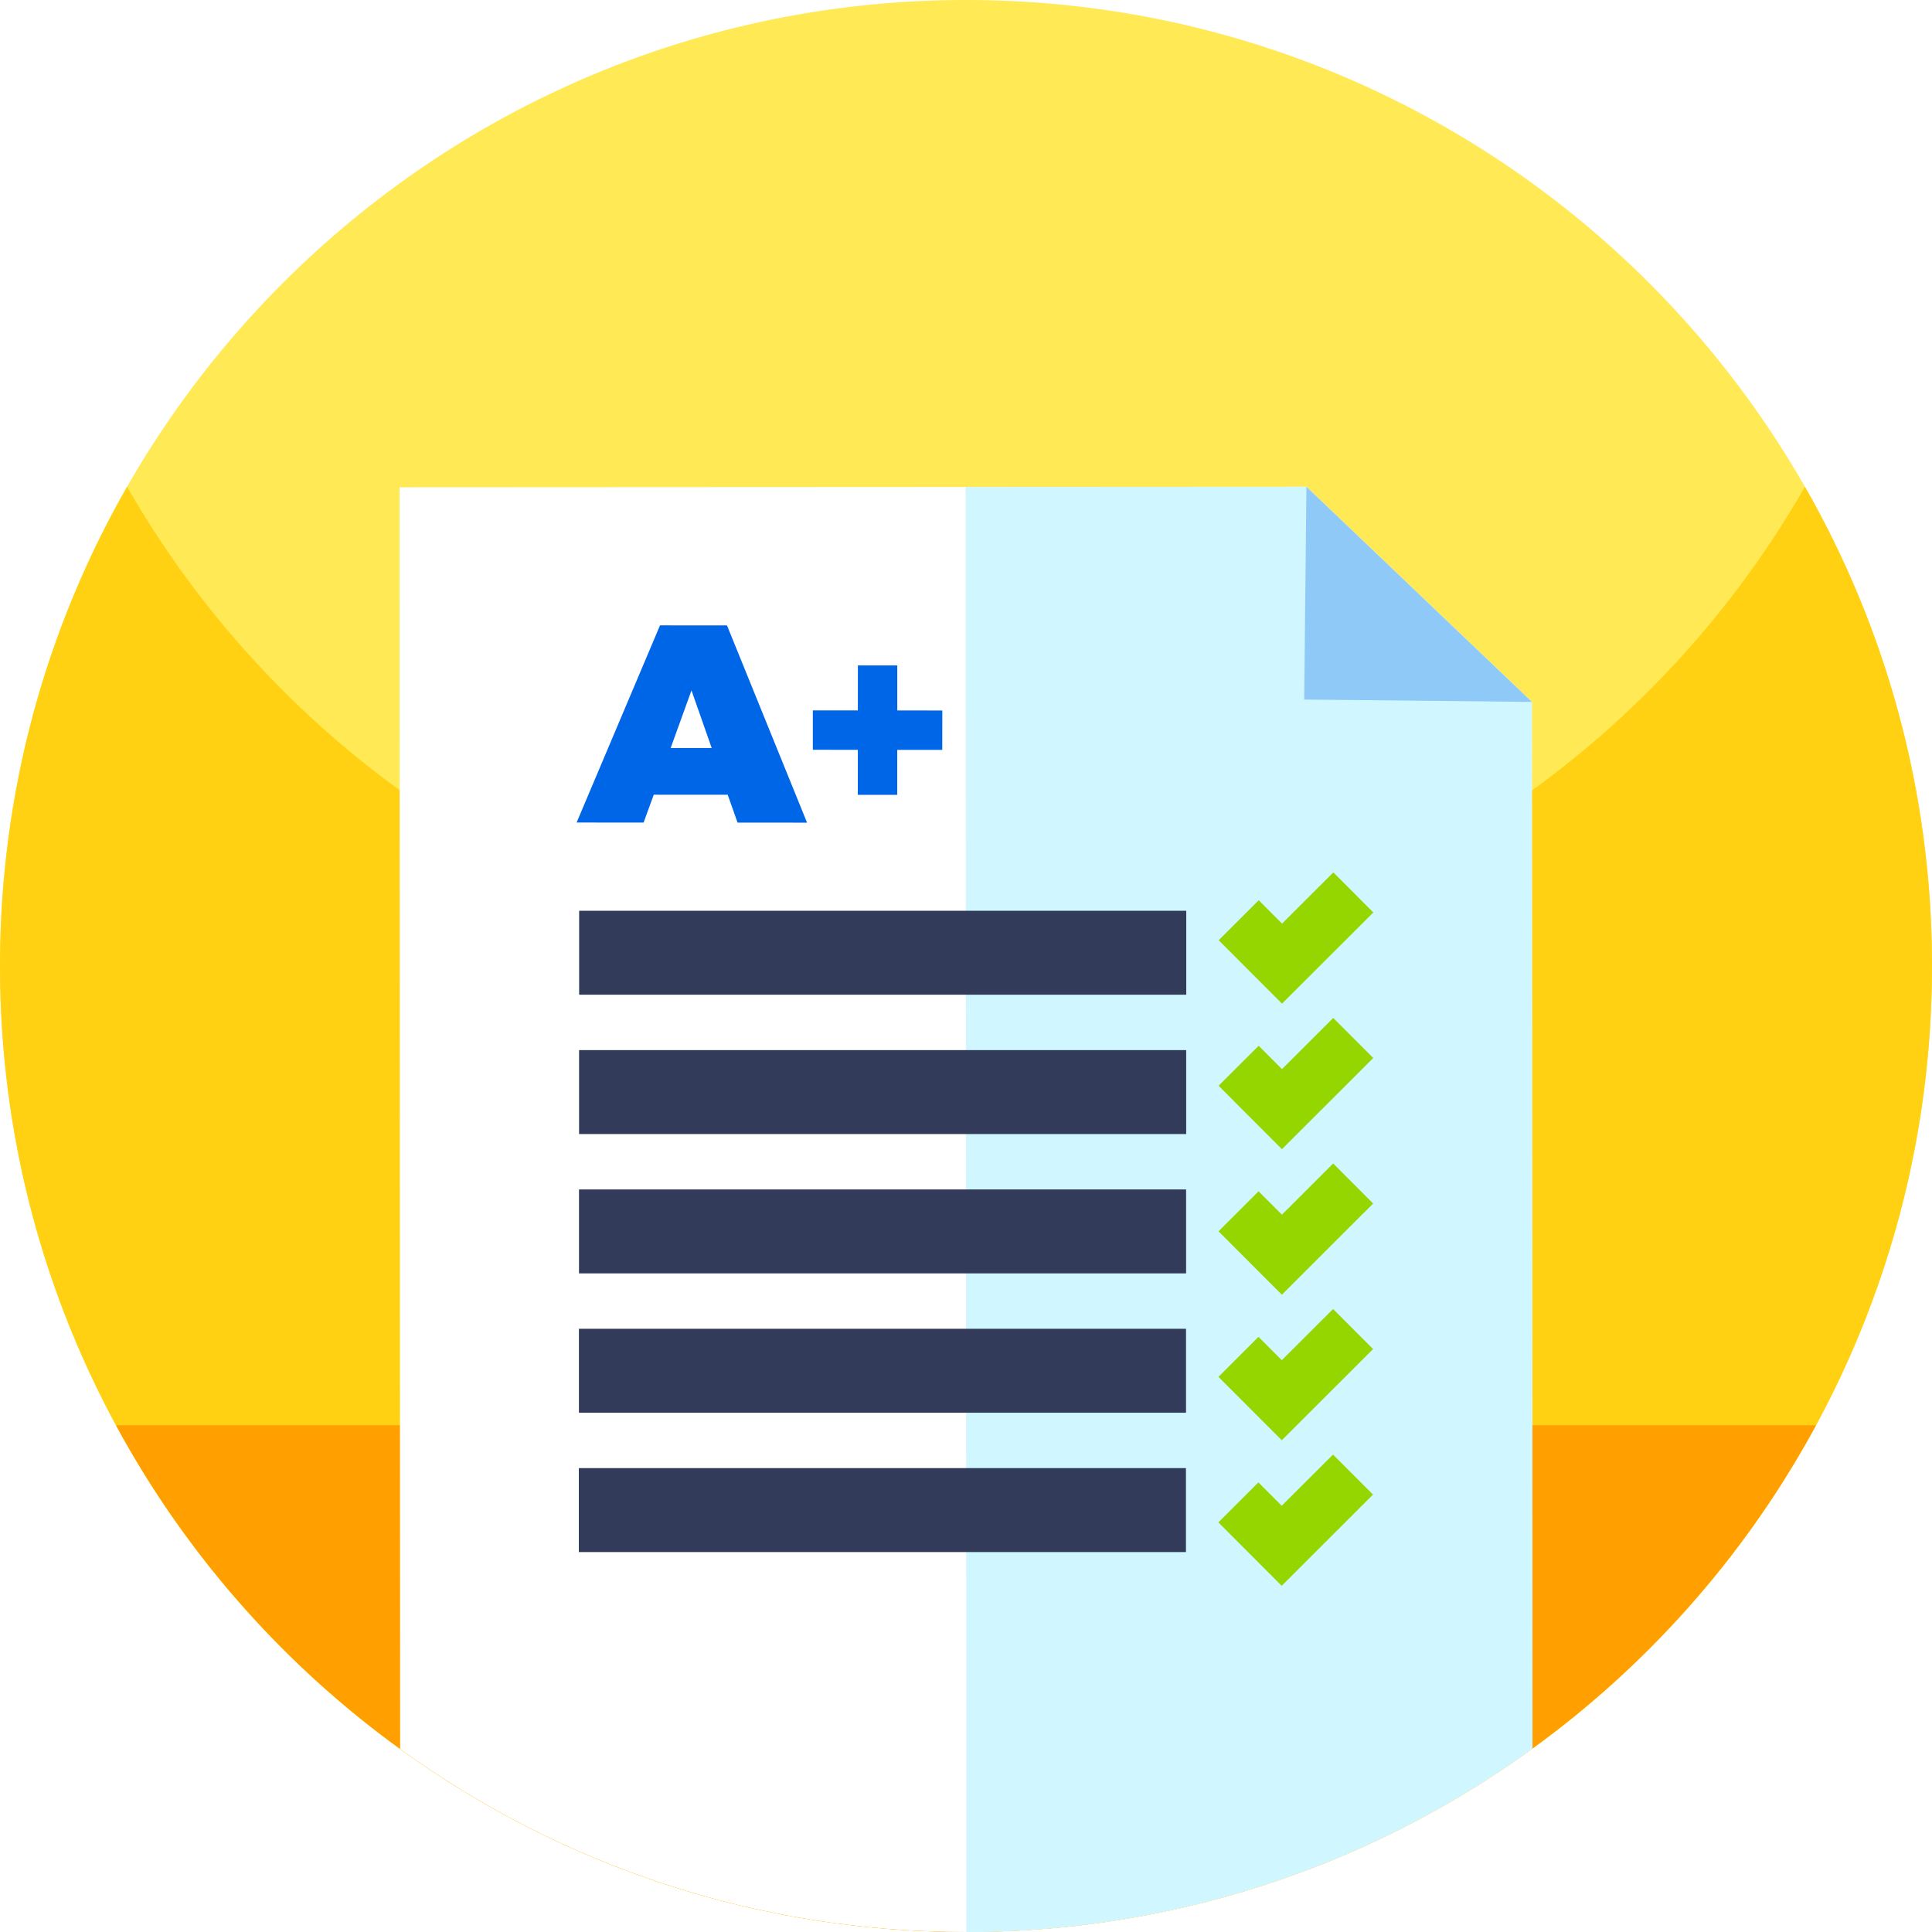
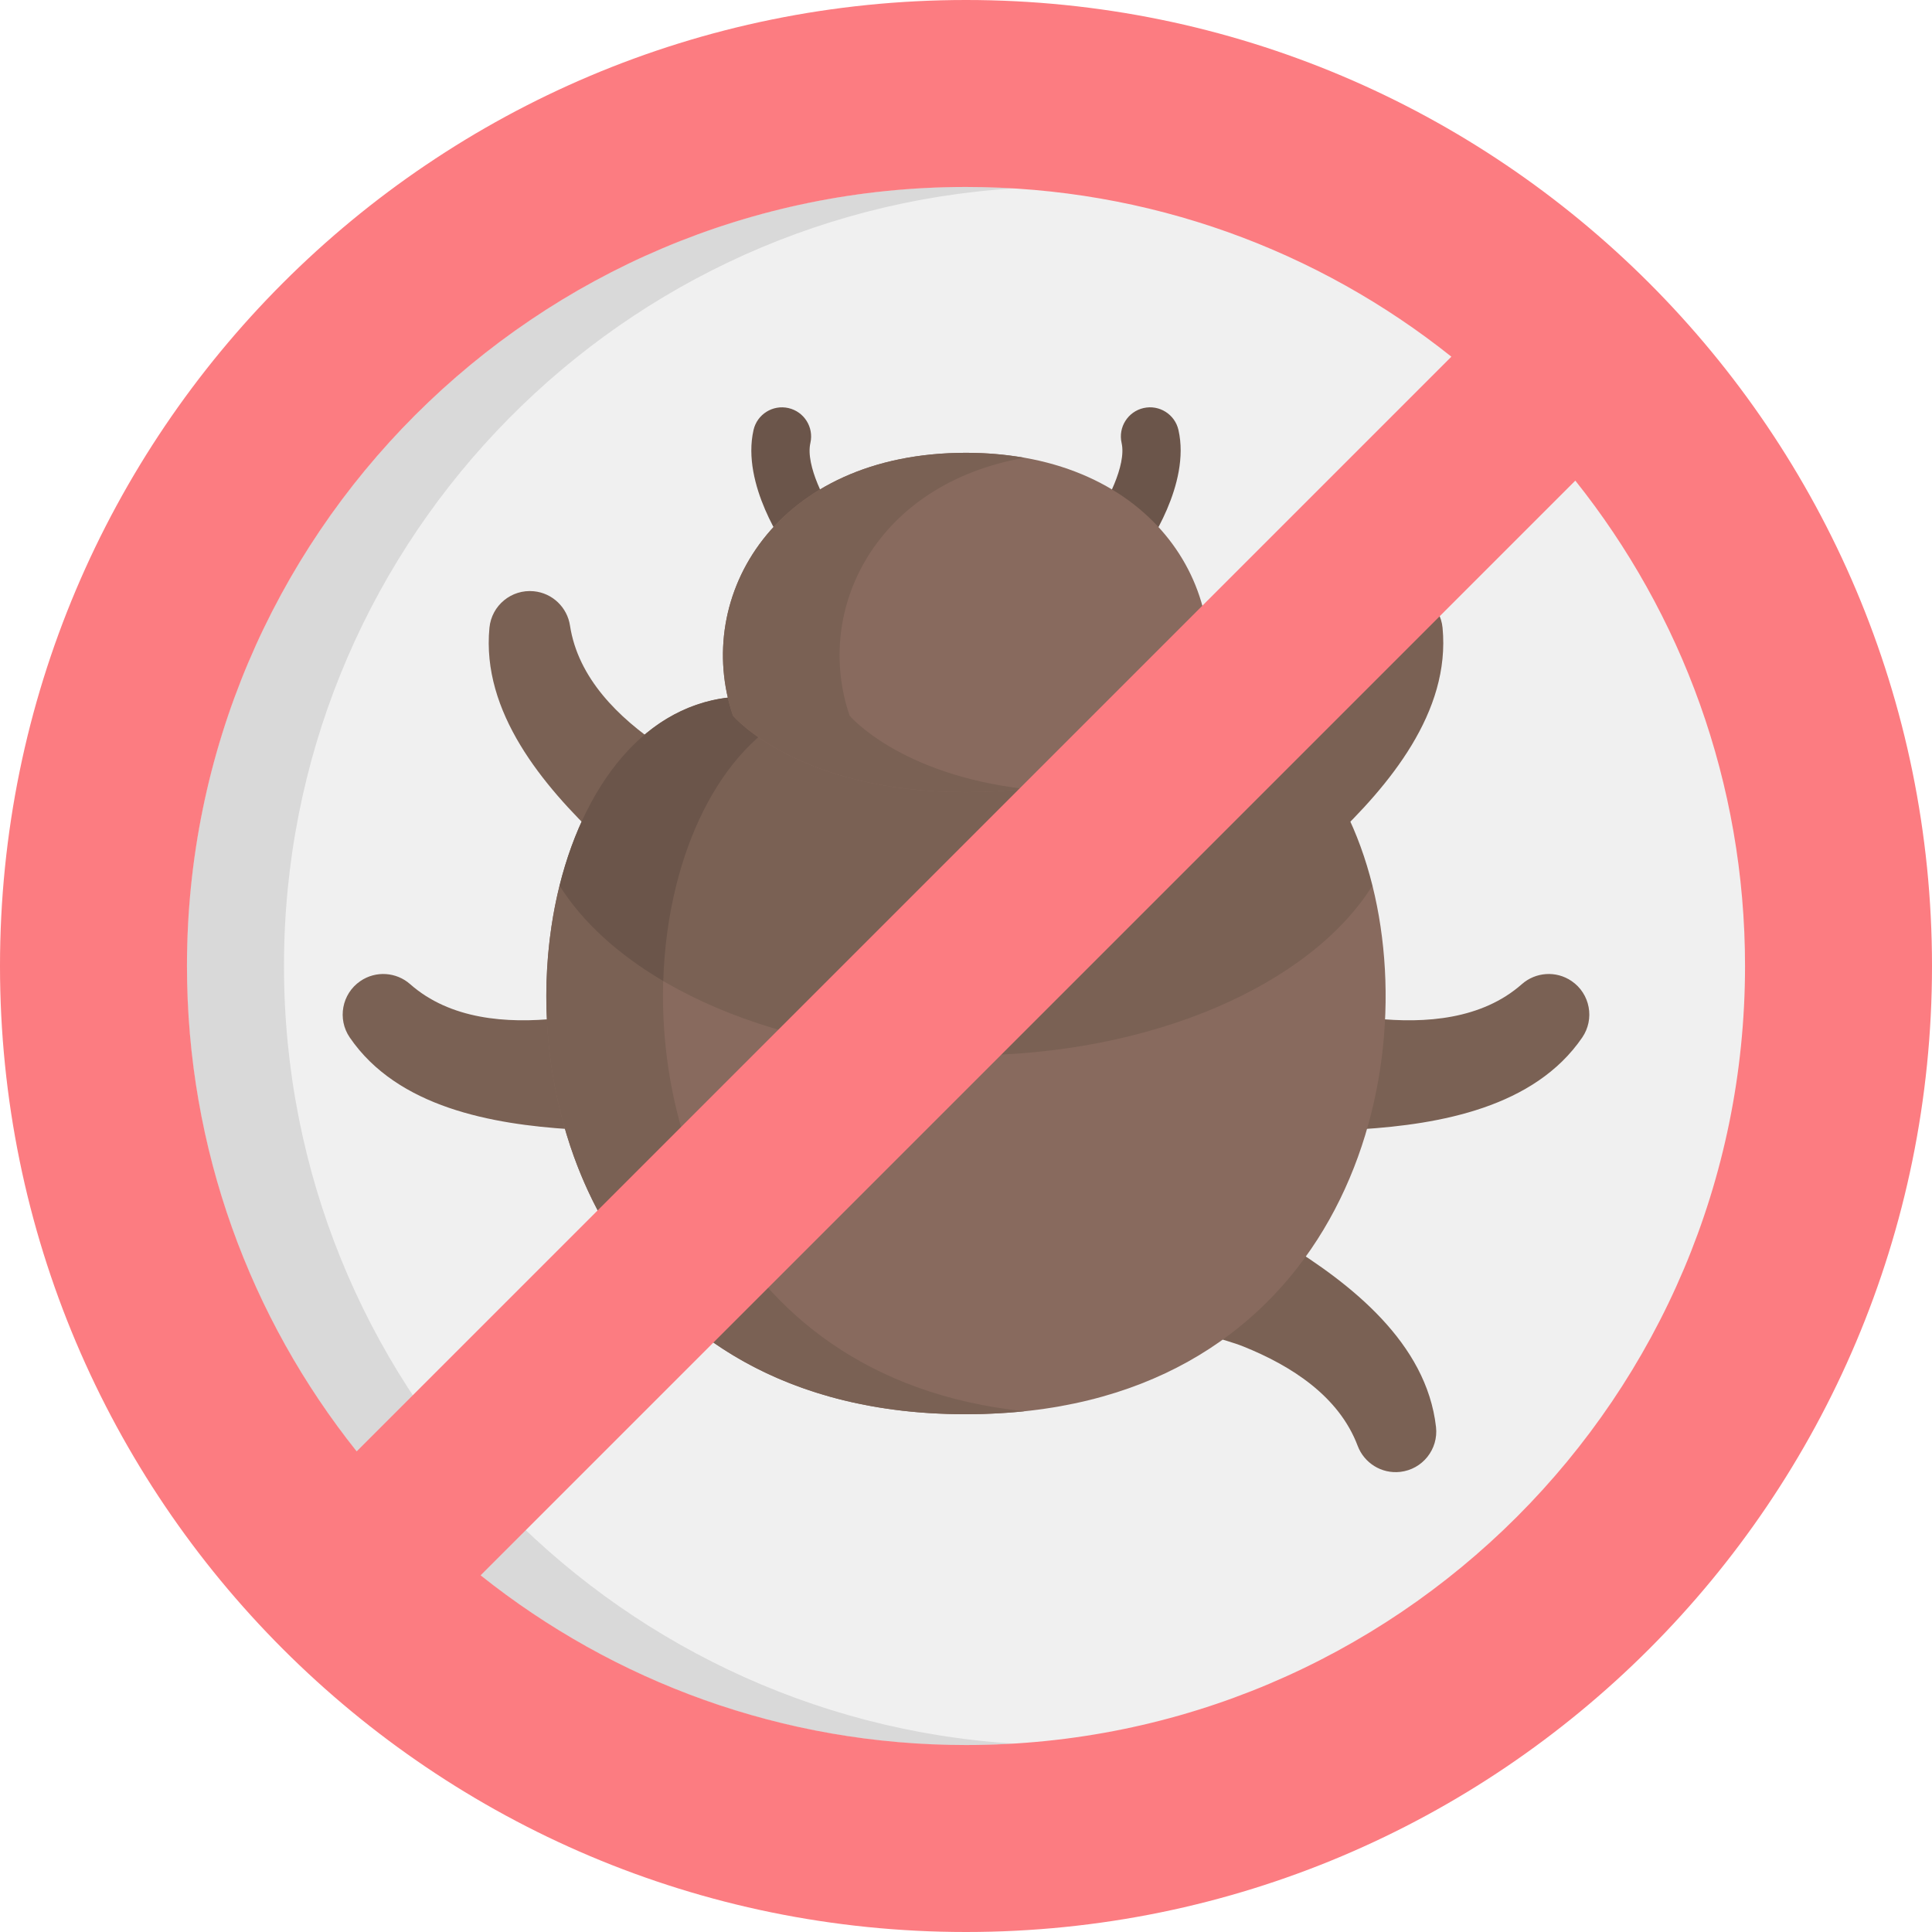
- <svg xmlns="http://www.w3.org/2000/svg" height="512pt" version="1.1" viewBox="0 0 512 512" width="512pt">
-   <g id="surface1">
-     <path d="M 512 256 C 512 397.387 397.387 512 256 512 C 114.613 512 0 397.387 0 256 C 0 114.613 114.613 0 256 0 C 397.387 0 512 114.613 512 256 Z M 512 256 " style=" stroke:none;fill-rule:nonzero;fill:rgb(100%,91.373%,33.333%);fill-opacity:1;" />
-     <path d="M 512 256 C 512 282.051 508.109 307.191 500.871 330.871 C 468.859 435.719 371.328 512 256 512 C 151.441 512 61.512 449.301 21.77 359.449 C 7.77 327.82 0 292.82 0 256 C 0 209.781 12.25 166.43 33.68 129 C 77.801 206.07 160.84 258 256 258 C 351.16 258 434.211 206.07 478.32 129 C 499.75 166.43 512 209.781 512 256 Z M 512 256 " style=" stroke:none;fill-rule:nonzero;fill:rgb(100%,81.961%,7.059%);fill-opacity:1;" />
-     <path d="M 30.742 377.703 C 37.898 390.922 46.172 403.441 55.461 415.129 C 102.359 474.148 174.762 512 256 512 C 337.238 512 409.641 474.148 456.539 415.129 C 465.828 403.441 474.102 390.922 481.258 377.703 Z M 30.742 377.703 " style=" stroke:none;fill-rule:nonzero;fill:rgb(100%,62.353%,0%);fill-opacity:1;" />
-     <path d="M 406.102 463.391 C 363.961 493.949 312.129 511.98 256.102 512 L 256 512 C 199.988 512 148.191 494.012 106.039 463.5 L 105.871 129.129 L 255.898 129.051 L 346.219 129 L 405.961 186.012 Z M 406.102 463.391 " style=" stroke:none;fill-rule:nonzero;fill:rgb(100%,100%,100%);fill-opacity:1;" />
-     <path d="M 406.102 463.391 C 363.961 493.949 312.129 511.98 256.102 512 L 256.051 411.328 L 256.039 389.078 L 256.031 374.398 L 256.02 352.148 L 256.012 337.469 L 256 315.23 L 255.988 300.551 L 255.98 278.301 L 255.969 263.621 L 255.961 241.379 L 255.898 129.051 L 346.219 129 L 405.961 186.012 Z M 406.102 463.391 " style=" stroke:none;fill-rule:nonzero;fill:rgb(81.569%,96.471%,100%);fill-opacity:1;" />
-     <path d="M 153.48 241.363 L 314.371 241.363 L 314.371 263.609 L 153.48 263.609 Z M 153.48 241.363 " style=" stroke:none;fill-rule:nonzero;fill:rgb(19.608%,23.137%,35.294%);fill-opacity:1;" />
-     <path d="M 153.461 278.289 L 314.352 278.289 L 314.352 300.535 L 153.461 300.535 Z M 153.461 278.289 " style=" stroke:none;fill-rule:nonzero;fill:rgb(19.608%,23.137%,35.294%);fill-opacity:1;" />
-     <path d="M 153.441 315.215 L 314.328 315.215 L 314.328 337.461 L 153.441 337.461 Z M 153.441 315.215 " style=" stroke:none;fill-rule:nonzero;fill:rgb(19.608%,23.137%,35.294%);fill-opacity:1;" />
-     <path d="M 153.422 352.141 L 314.309 352.141 L 314.309 374.387 L 153.422 374.387 Z M 153.422 352.141 " style=" stroke:none;fill-rule:nonzero;fill:rgb(19.608%,23.137%,35.294%);fill-opacity:1;" />
-     <path d="M 153.398 389.066 L 314.289 389.066 L 314.289 411.312 L 153.398 411.312 Z M 153.398 389.066 " style=" stroke:none;fill-rule:nonzero;fill:rgb(19.608%,23.137%,35.294%);fill-opacity:1;" />
-     <path d="M 339.75 265.977 L 322.961 249.172 L 333.574 238.57 L 339.762 244.766 L 353.348 231.195 L 363.945 241.809 Z M 339.75 265.977 " style=" stroke:none;fill-rule:nonzero;fill:rgb(58.431%,83.922%,0%);fill-opacity:1;" />
-     <path d="M 339.73 304.547 L 322.941 287.738 L 333.551 277.141 L 339.738 283.332 L 353.324 269.766 L 363.926 280.375 Z M 339.73 304.547 " style=" stroke:none;fill-rule:nonzero;fill:rgb(58.431%,83.922%,0%);fill-opacity:1;" />
-     <path d="M 339.707 343.117 L 322.918 326.309 L 333.531 315.707 L 339.719 321.902 L 353.305 308.332 L 363.902 318.945 Z M 339.707 343.117 " style=" stroke:none;fill-rule:nonzero;fill:rgb(58.431%,83.922%,0%);fill-opacity:1;" />
-     <path d="M 339.688 381.684 L 322.898 364.879 L 333.512 354.277 L 339.695 360.473 L 353.281 346.902 L 363.883 357.516 Z M 339.688 381.684 " style=" stroke:none;fill-rule:nonzero;fill:rgb(58.431%,83.922%,0%);fill-opacity:1;" />
-     <path d="M 339.664 420.254 L 322.875 403.445 L 333.488 392.848 L 339.676 399.039 L 353.262 385.473 L 363.859 396.082 Z M 339.664 420.254 " style=" stroke:none;fill-rule:nonzero;fill:rgb(58.431%,83.922%,0%);fill-opacity:1;" />
-     <path d="M 192.66 165.738 L 174.91 165.73 L 152.809 217.98 L 170.559 217.988 L 173.25 210.609 L 192.852 210.621 L 195.461 218 L 213.879 218.012 Z M 177.73 198.238 L 183.25 182.961 L 188.609 198.238 Z M 177.73 198.238 " style=" stroke:none;fill-rule:nonzero;fill:rgb(0%,40%,90.98%);fill-opacity:1;" />
-     <path d="M 237.789 188.281 L 237.789 176.352 L 227.352 176.34 L 227.34 188.27 L 215.41 188.27 L 215.41 198.699 L 227.34 198.711 L 227.328 210.641 L 237.77 210.648 L 237.781 198.719 L 249.711 198.719 L 249.719 188.289 Z M 237.789 188.281 " style=" stroke:none;fill-rule:nonzero;fill:rgb(0%,40%,90.98%);fill-opacity:1;" />
-     <path d="M 405.965 186.012 L 346.215 129 L 345.633 185.387 Z M 405.965 186.012 " style=" stroke:none;fill-rule:nonzero;fill:rgb(56.078%,78.824%,96.863%);fill-opacity:1;" />
+ <svg xmlns="http://www.w3.org/2000/svg" version="1.1" id="Capa_1" x="0px" y="0px" viewBox="0 0 512 512" style="enable-background:new 0 0 512 512;" xml:space="preserve">
+   <circle style="fill:#F0F0F0;" cx="256" cy="256" r="230.915" />
+   <path style="fill:#D9D9D9;" d="M75.259,256c0-109.717,85.574-199.434,193.618-206.084c-4.26-0.262-8.551-0.411-12.877-0.411  c-114.044,0-206.496,92.452-206.496,206.496S141.956,462.496,256,462.496c4.327,0,8.617-0.149,12.877-0.411  C160.834,455.434,75.259,365.718,75.259,256z" />
+   <g>
+     <path style="fill:#6B554A;" d="M215.526,149.857c-2.39,0-4.745-1.106-6.255-3.19c-1.325-1.831-12.853-18.296-9.578-32.705   c0.946-4.161,5.087-6.767,9.247-5.822c4.161,0.946,6.767,5.085,5.822,9.247c-1.361,5.986,4.152,16.215,7.035,20.231   c2.485,3.461,1.703,8.288-1.753,10.78C218.675,149.381,217.093,149.857,215.526,149.857z" />
+     <path style="fill:#6B554A;" d="M296.463,149.861c-1.57,0-3.155-0.477-4.526-1.469c-3.453-2.5-4.228-7.326-1.733-10.781   c2.883-4.019,8.392-14.241,7.032-20.227c-0.946-4.161,1.661-8.301,5.822-9.247c4.163-0.946,8.301,1.661,9.247,5.822   c3.275,14.409-8.253,30.876-9.578,32.705C301.218,148.753,298.858,149.861,296.463,149.861z" />
  </g>
+   <g>
+     <path style="fill:#7A6154;" d="M167.465,230.118c-3.053-2.2-5.699-4.957-8.422-7.544c-15.147-14.388-31.49-33.856-29.335-56.213   c0.57-5.913,5.826-10.245,11.739-9.675c5.005,0.482,8.877,4.322,9.603,9.075c2.137,13.985,12.885,24.45,24.119,32.015   c4.911,3.307,11.583,5.666,15.26,10.448c3.808,4.952,4.337,11.863,1.332,17.337c-4.223,7.693-13.882,10.507-21.576,6.285   C169.237,231.326,168.335,230.745,167.465,230.118z" />
+     <path style="fill:#7A6154;" d="M162.557,299.649c-3.755,0.27-7.552-0.148-11.3-0.386c-20.849-1.323-45.874-5.777-58.562-24.311   c-3.355-4.903-2.102-11.597,2.8-14.952c4.149-2.84,9.582-2.379,13.188,0.804c10.609,9.359,25.568,10.494,39.038,9.092   c5.889-0.613,12.521-3.083,18.409-1.772c6.098,1.358,10.935,6.319,12.142,12.447c1.695,8.61-3.911,16.965-12.522,18.661   C164.692,299.439,163.627,299.572,162.557,299.649z" />
+     <path style="fill:#7A6154;" d="M344.535,230.118c3.053-2.2,5.699-4.957,8.422-7.544c15.147-14.388,31.49-33.856,29.335-56.213   c-0.57-5.913-5.826-10.245-11.739-9.675c-5.005,0.482-8.877,4.322-9.603,9.075c-2.137,13.985-12.885,24.45-24.119,32.015   c-4.911,3.307-11.584,5.666-15.26,10.448c-3.808,4.952-4.337,11.863-1.332,17.337c4.223,7.693,13.882,10.507,21.576,6.285   C342.763,231.326,343.665,230.745,344.535,230.118z" />
+     <path style="fill:#7A6154;" d="M349.443,299.649c3.755,0.27,7.552-0.148,11.3-0.386c20.849-1.323,45.874-5.777,58.562-24.311   c3.355-4.903,2.102-11.597-2.8-14.952c-4.149-2.84-9.582-2.379-13.188,0.804c-10.609,9.359-25.568,10.494-39.038,9.092   c-5.889-0.613-12.521-3.083-18.409-1.772c-6.098,1.358-10.935,6.319-12.142,12.447c-1.696,8.61,3.911,16.965,12.522,18.661   C347.308,299.439,348.373,299.572,349.443,299.649z" />
+     <path style="fill:#7A6154;" d="M330.398,323.625c3.444,1.52,6.602,3.667,9.803,5.633c17.802,10.932,37.827,26.588,40.356,48.906   c0.669,5.903-3.574,11.23-9.477,11.9c-4.996,0.567-9.58-2.386-11.276-6.886c-4.991-13.238-17.676-21.246-30.234-26.316   c-5.49-2.216-12.507-3.14-17.095-7.056c-4.751-4.055-6.702-10.705-4.898-16.684c2.535-8.402,11.401-13.159,19.803-10.623   C328.412,322.81,329.417,323.193,330.398,323.625z" />
+   </g>
+   <path style="fill:#886A5E;" d="M363.714,234.698c14.04,56.347-12.723,140.09-107.714,140.09s-121.754-83.742-107.714-140.09  L363.714,234.698L363.714,234.698z" />
+   <g>
+     <path style="fill:#7A6154;" d="M363.714,234.698c-16.489,26.306-58.506,45.006-107.714,45.006s-91.225-18.7-107.714-45.006   c7.119-28.568,24.718-50.089,49.239-50.089h116.949C338.995,184.607,356.595,206.13,363.714,234.698z" />
+     <path style="fill:#7A6154;" d="M263.012,374.617c2.819-0.131,5.633-0.333,8.44-0.625c-82.423-8.6-105.507-86.132-92.261-139.293   h-30.905c-0.658,2.641-1.227,5.343-1.703,8.093c-0.159,0.917-0.307,1.839-0.445,2.766c-2.888,19.396-1.191,39.617,5.013,58.228   c4.467,13.401,11.553,26.317,21.021,36.992c11.709,13.201,27.446,23.68,47.725,29.352c10.736,3.003,22.744,4.66,36.103,4.66   c1.386,0,2.754-0.022,4.11-0.057C261.087,374.705,262.051,374.661,263.012,374.617z" />
+   </g>
+   <path style="fill:#6B554A;" d="M175.767,259.977c0.273-8.765,1.436-17.298,3.424-25.279c7.119-28.567,24.717-50.088,49.236-50.09  c0,0-30.902,0-30.903,0c-9.636,0-18.818,3.583-26.219,9.686c-1.742,1.436-3.385,2.997-4.926,4.646  c-8.355,8.951-14.534,21.474-18.094,35.758C154.322,244.327,163.79,252.93,175.767,259.977z" />
+   <path style="fill:#886A5E;" d="M256,209.931c44.65,0,61.75-20.267,61.75-20.267c10.766-31.667-11.4-69.667-61.75-69.667  s-72.518,38-61.75,69.667C194.25,189.665,211.35,209.931,256,209.931z" />
+   <path style="fill:#7A6154;" d="M225.155,189.665c-9.592-28.21,6.974-61.424,46.297-68.343c-4.818-0.848-9.957-1.325-15.453-1.325  c-50.35,0-72.518,38-61.75,69.667c0,0,17.1,20.267,61.75,20.267c5.573,0,10.717-0.316,15.453-0.868  C238.253,205.187,225.155,189.665,225.155,189.665z" />
+   <path style="fill:#FC7C81;" d="M256,0C114.615,0,0,114.615,0,256s114.615,256,256,256s256-114.615,256-256S397.385,0,256,0z   M256,49.549c48.642,0,93.347,16.831,128.629,44.975L94.523,384.629C66.38,349.346,49.549,304.641,49.549,256  C49.549,141.98,141.98,49.549,256,49.549z M256,462.451c-48.642,0-93.347-16.832-128.63-44.976L417.476,127.37  c28.144,35.284,44.976,79.988,44.976,128.63C462.451,370.02,370.02,462.451,256,462.451z" />
+   <g>
+ </g>
+   <g>
+ </g>
+   <g>
+ </g>
+   <g>
+ </g>
+   <g>
+ </g>
+   <g>
+ </g>
+   <g>
+ </g>
+   <g>
+ </g>
+   <g>
+ </g>
+   <g>
+ </g>
+   <g>
+ </g>
+   <g>
+ </g>
+   <g>
+ </g>
+   <g>
+ </g>
+   <g>
+ </g>
</svg>
